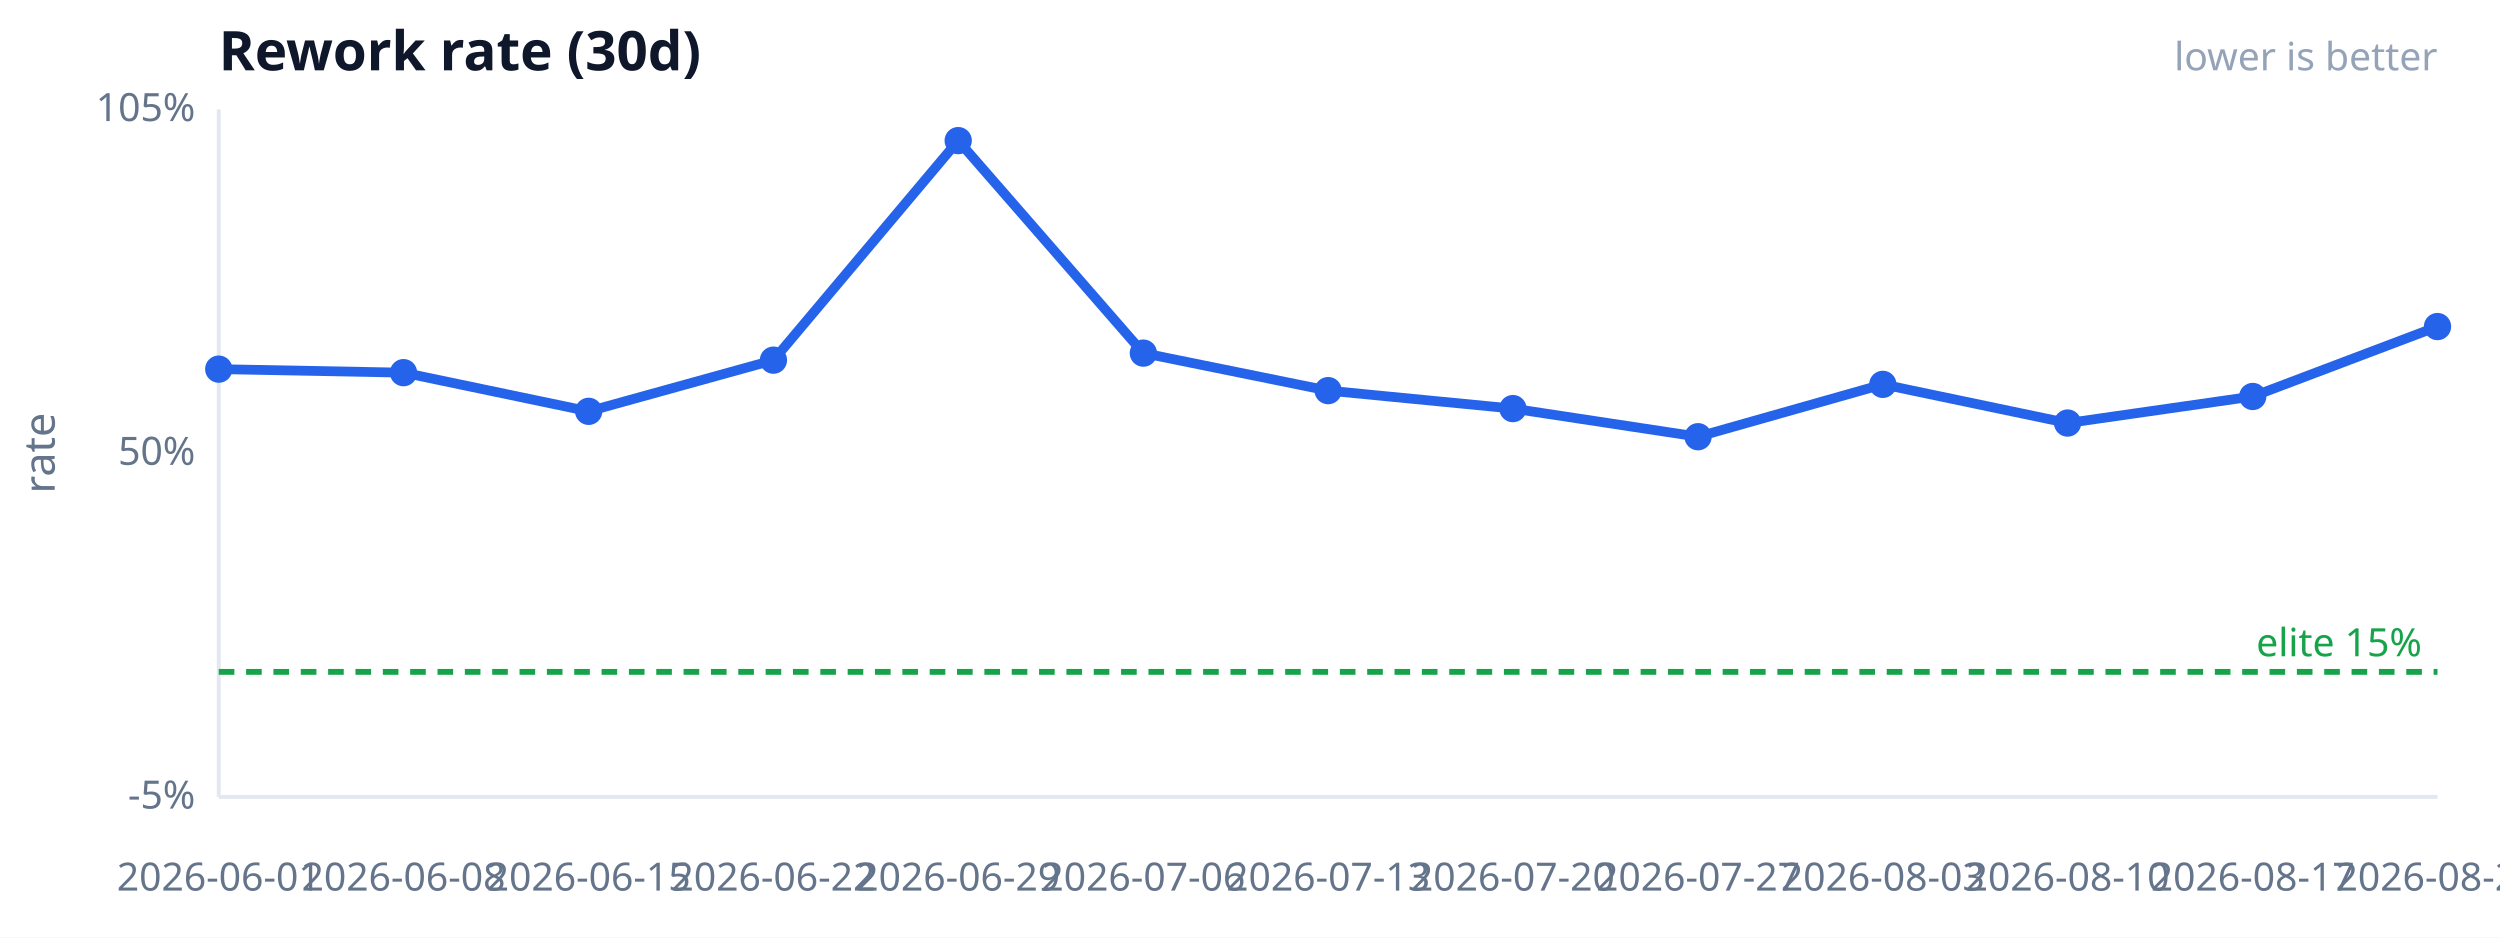
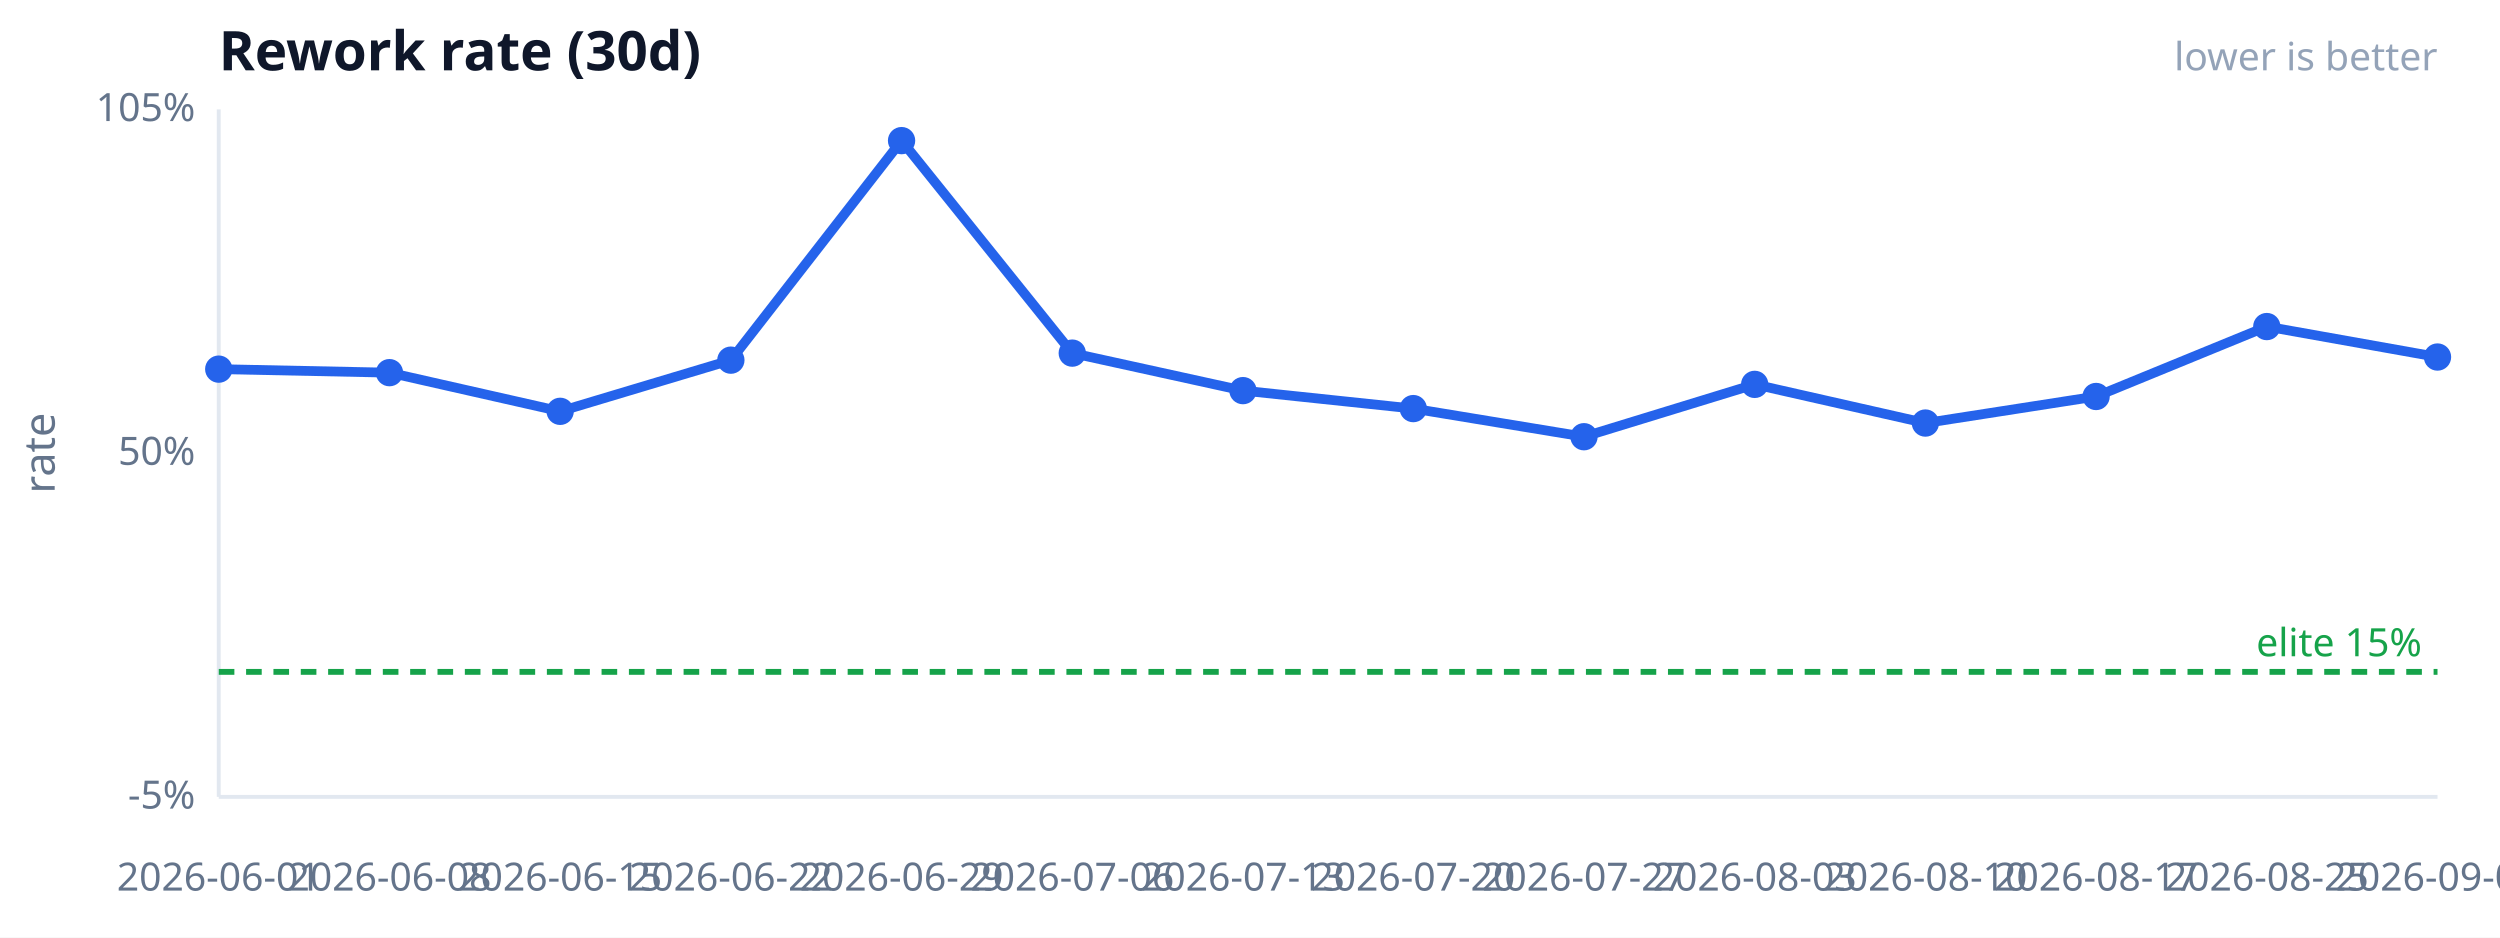
<svg xmlns="http://www.w3.org/2000/svg" width="640" height="240" viewBox="0 0 640 240">
  <rect width="100%" height="100%" fill="#ffffff" />
  <text x="56" y="18" font-family="system-ui,sans-serif" font-size="14" font-weight="600" fill="#0f172a">Rework rate (30d)</text>
  <text x="624" y="18" text-anchor="end" font-family="system-ui,sans-serif" font-size="10" fill="#94a3b8">lower is better</text>
  <line x1="56" y1="28" x2="56" y2="204" stroke="#e2e8f0" />
  <line x1="56" y1="204" x2="624" y2="204" stroke="#e2e8f0" />
  <text x="50" y="207.0" text-anchor="end" font-family="system-ui,sans-serif" font-size="10" fill="#64748b">-5%</text>
  <text x="50" y="119.0" text-anchor="end" font-family="system-ui,sans-serif" font-size="10" fill="#64748b">50%</text>
  <text x="50" y="31.0" text-anchor="end" font-family="system-ui,sans-serif" font-size="10" fill="#64748b">105%</text>
  <text x="14" y="116.0" transform="rotate(-90 14 116.0)" text-anchor="middle" font-family="system-ui,sans-serif" font-size="11" fill="#64748b">rate</text>
  <line x1="56" y1="172.0" x2="624" y2="172.0" stroke="#16a34a" stroke-dasharray="4 3" stroke-width="1.5" />
  <text x="620" y="168.0" text-anchor="end" font-family="system-ui,sans-serif" font-size="10" fill="#16a34a">elite 15%</text>
-   <polyline fill="none" stroke="#2563eb" stroke-width="2.5" points="56.0,94.5 103.3,95.4 150.7,105.3 198.0,92.2 245.3,36.0 292.7,90.4 340.0,100.0 387.3,104.6 434.7,111.8 482.0,98.4 529.3,108.3 576.7,101.5 624.0,83.6" />
+   <polyline fill="none" stroke="#2563eb" stroke-width="2.5" points="56.0,94.5 99.7,95.4 143.4,105.3 187.1,92.2 230.8,36.0 274.5,90.4 318.2,100.0 361.8,104.6 405.5,111.8 449.2,98.4 492.9,108.3 536.6,101.5 580.3,83.6 624.0,91.4" />
  <circle cx="56.0" cy="94.5" r="3.5" fill="#2563eb" />
-   <circle cx="103.3" cy="95.4" r="3.5" fill="#2563eb" />
-   <circle cx="150.7" cy="105.3" r="3.5" fill="#2563eb" />
-   <circle cx="198.0" cy="92.2" r="3.5" fill="#2563eb" />
-   <circle cx="245.3" cy="36.0" r="3.5" fill="#2563eb" />
-   <circle cx="292.7" cy="90.4" r="3.5" fill="#2563eb" />
-   <circle cx="340.0" cy="100.0" r="3.5" fill="#2563eb" />
-   <circle cx="387.3" cy="104.6" r="3.5" fill="#2563eb" />
-   <circle cx="434.7" cy="111.8" r="3.5" fill="#2563eb" />
-   <circle cx="482.0" cy="98.4" r="3.5" fill="#2563eb" />
-   <circle cx="529.3" cy="108.3" r="3.5" fill="#2563eb" />
-   <circle cx="576.7" cy="101.5" r="3.5" fill="#2563eb" />
-   <circle cx="624.0" cy="83.6" r="3.5" fill="#2563eb" />
+   <circle cx="99.7" cy="95.4" r="3.5" fill="#2563eb" />
+   <circle cx="143.4" cy="105.3" r="3.5" fill="#2563eb" />
+   <circle cx="187.1" cy="92.2" r="3.5" fill="#2563eb" />
+   <circle cx="230.8" cy="36.0" r="3.5" fill="#2563eb" />
+   <circle cx="274.5" cy="90.4" r="3.5" fill="#2563eb" />
+   <circle cx="318.2" cy="100.0" r="3.5" fill="#2563eb" />
+   <circle cx="361.8" cy="104.6" r="3.5" fill="#2563eb" />
+   <circle cx="405.5" cy="111.8" r="3.5" fill="#2563eb" />
+   <circle cx="449.2" cy="98.4" r="3.5" fill="#2563eb" />
+   <circle cx="492.9" cy="108.3" r="3.5" fill="#2563eb" />
+   <circle cx="536.6" cy="101.5" r="3.5" fill="#2563eb" />
+   <circle cx="580.3" cy="83.6" r="3.5" fill="#2563eb" />
+   <circle cx="624.0" cy="91.4" r="3.5" fill="#2563eb" />
  <text x="56.0" y="228" text-anchor="middle" font-family="system-ui,sans-serif" font-size="10" fill="#64748b">2026-06-01</text>
-   <text x="103.3" y="228" text-anchor="middle" font-family="system-ui,sans-serif" font-size="10" fill="#64748b">2026-06-08</text>
-   <text x="150.7" y="228" text-anchor="middle" font-family="system-ui,sans-serif" font-size="10" fill="#64748b">2026-06-15</text>
-   <text x="198.0" y="228" text-anchor="middle" font-family="system-ui,sans-serif" font-size="10" fill="#64748b">2026-06-22</text>
-   <text x="245.3" y="228" text-anchor="middle" font-family="system-ui,sans-serif" font-size="10" fill="#64748b">2026-06-29</text>
-   <text x="292.7" y="228" text-anchor="middle" font-family="system-ui,sans-serif" font-size="10" fill="#64748b">2026-07-06</text>
-   <text x="340.0" y="228" text-anchor="middle" font-family="system-ui,sans-serif" font-size="10" fill="#64748b">2026-07-13</text>
-   <text x="387.3" y="228" text-anchor="middle" font-family="system-ui,sans-serif" font-size="10" fill="#64748b">2026-07-20</text>
-   <text x="434.7" y="228" text-anchor="middle" font-family="system-ui,sans-serif" font-size="10" fill="#64748b">2026-07-27</text>
-   <text x="482.0" y="228" text-anchor="middle" font-family="system-ui,sans-serif" font-size="10" fill="#64748b">2026-08-03</text>
-   <text x="529.3" y="228" text-anchor="middle" font-family="system-ui,sans-serif" font-size="10" fill="#64748b">2026-08-10</text>
-   <text x="576.7" y="228" text-anchor="middle" font-family="system-ui,sans-serif" font-size="10" fill="#64748b">2026-08-17</text>
-   <text x="624.0" y="228" text-anchor="middle" font-family="system-ui,sans-serif" font-size="10" fill="#64748b">2026-08-25</text>
+   <text x="99.7" y="228" text-anchor="middle" font-family="system-ui,sans-serif" font-size="10" fill="#64748b">2026-06-08</text>
+   <text x="143.4" y="228" text-anchor="middle" font-family="system-ui,sans-serif" font-size="10" fill="#64748b">2026-06-15</text>
+   <text x="187.1" y="228" text-anchor="middle" font-family="system-ui,sans-serif" font-size="10" fill="#64748b">2026-06-22</text>
+   <text x="230.8" y="228" text-anchor="middle" font-family="system-ui,sans-serif" font-size="10" fill="#64748b">2026-06-29</text>
+   <text x="274.5" y="228" text-anchor="middle" font-family="system-ui,sans-serif" font-size="10" fill="#64748b">2026-07-06</text>
+   <text x="318.2" y="228" text-anchor="middle" font-family="system-ui,sans-serif" font-size="10" fill="#64748b">2026-07-13</text>
+   <text x="361.8" y="228" text-anchor="middle" font-family="system-ui,sans-serif" font-size="10" fill="#64748b">2026-07-20</text>
+   <text x="405.5" y="228" text-anchor="middle" font-family="system-ui,sans-serif" font-size="10" fill="#64748b">2026-07-27</text>
+   <text x="449.2" y="228" text-anchor="middle" font-family="system-ui,sans-serif" font-size="10" fill="#64748b">2026-08-03</text>
+   <text x="492.9" y="228" text-anchor="middle" font-family="system-ui,sans-serif" font-size="10" fill="#64748b">2026-08-10</text>
+   <text x="536.6" y="228" text-anchor="middle" font-family="system-ui,sans-serif" font-size="10" fill="#64748b">2026-08-17</text>
+   <text x="580.3" y="228" text-anchor="middle" font-family="system-ui,sans-serif" font-size="10" fill="#64748b">2026-08-25</text>
+   <text x="624.0" y="228" text-anchor="middle" font-family="system-ui,sans-serif" font-size="10" fill="#64748b">2026-09-01</text>
</svg>
